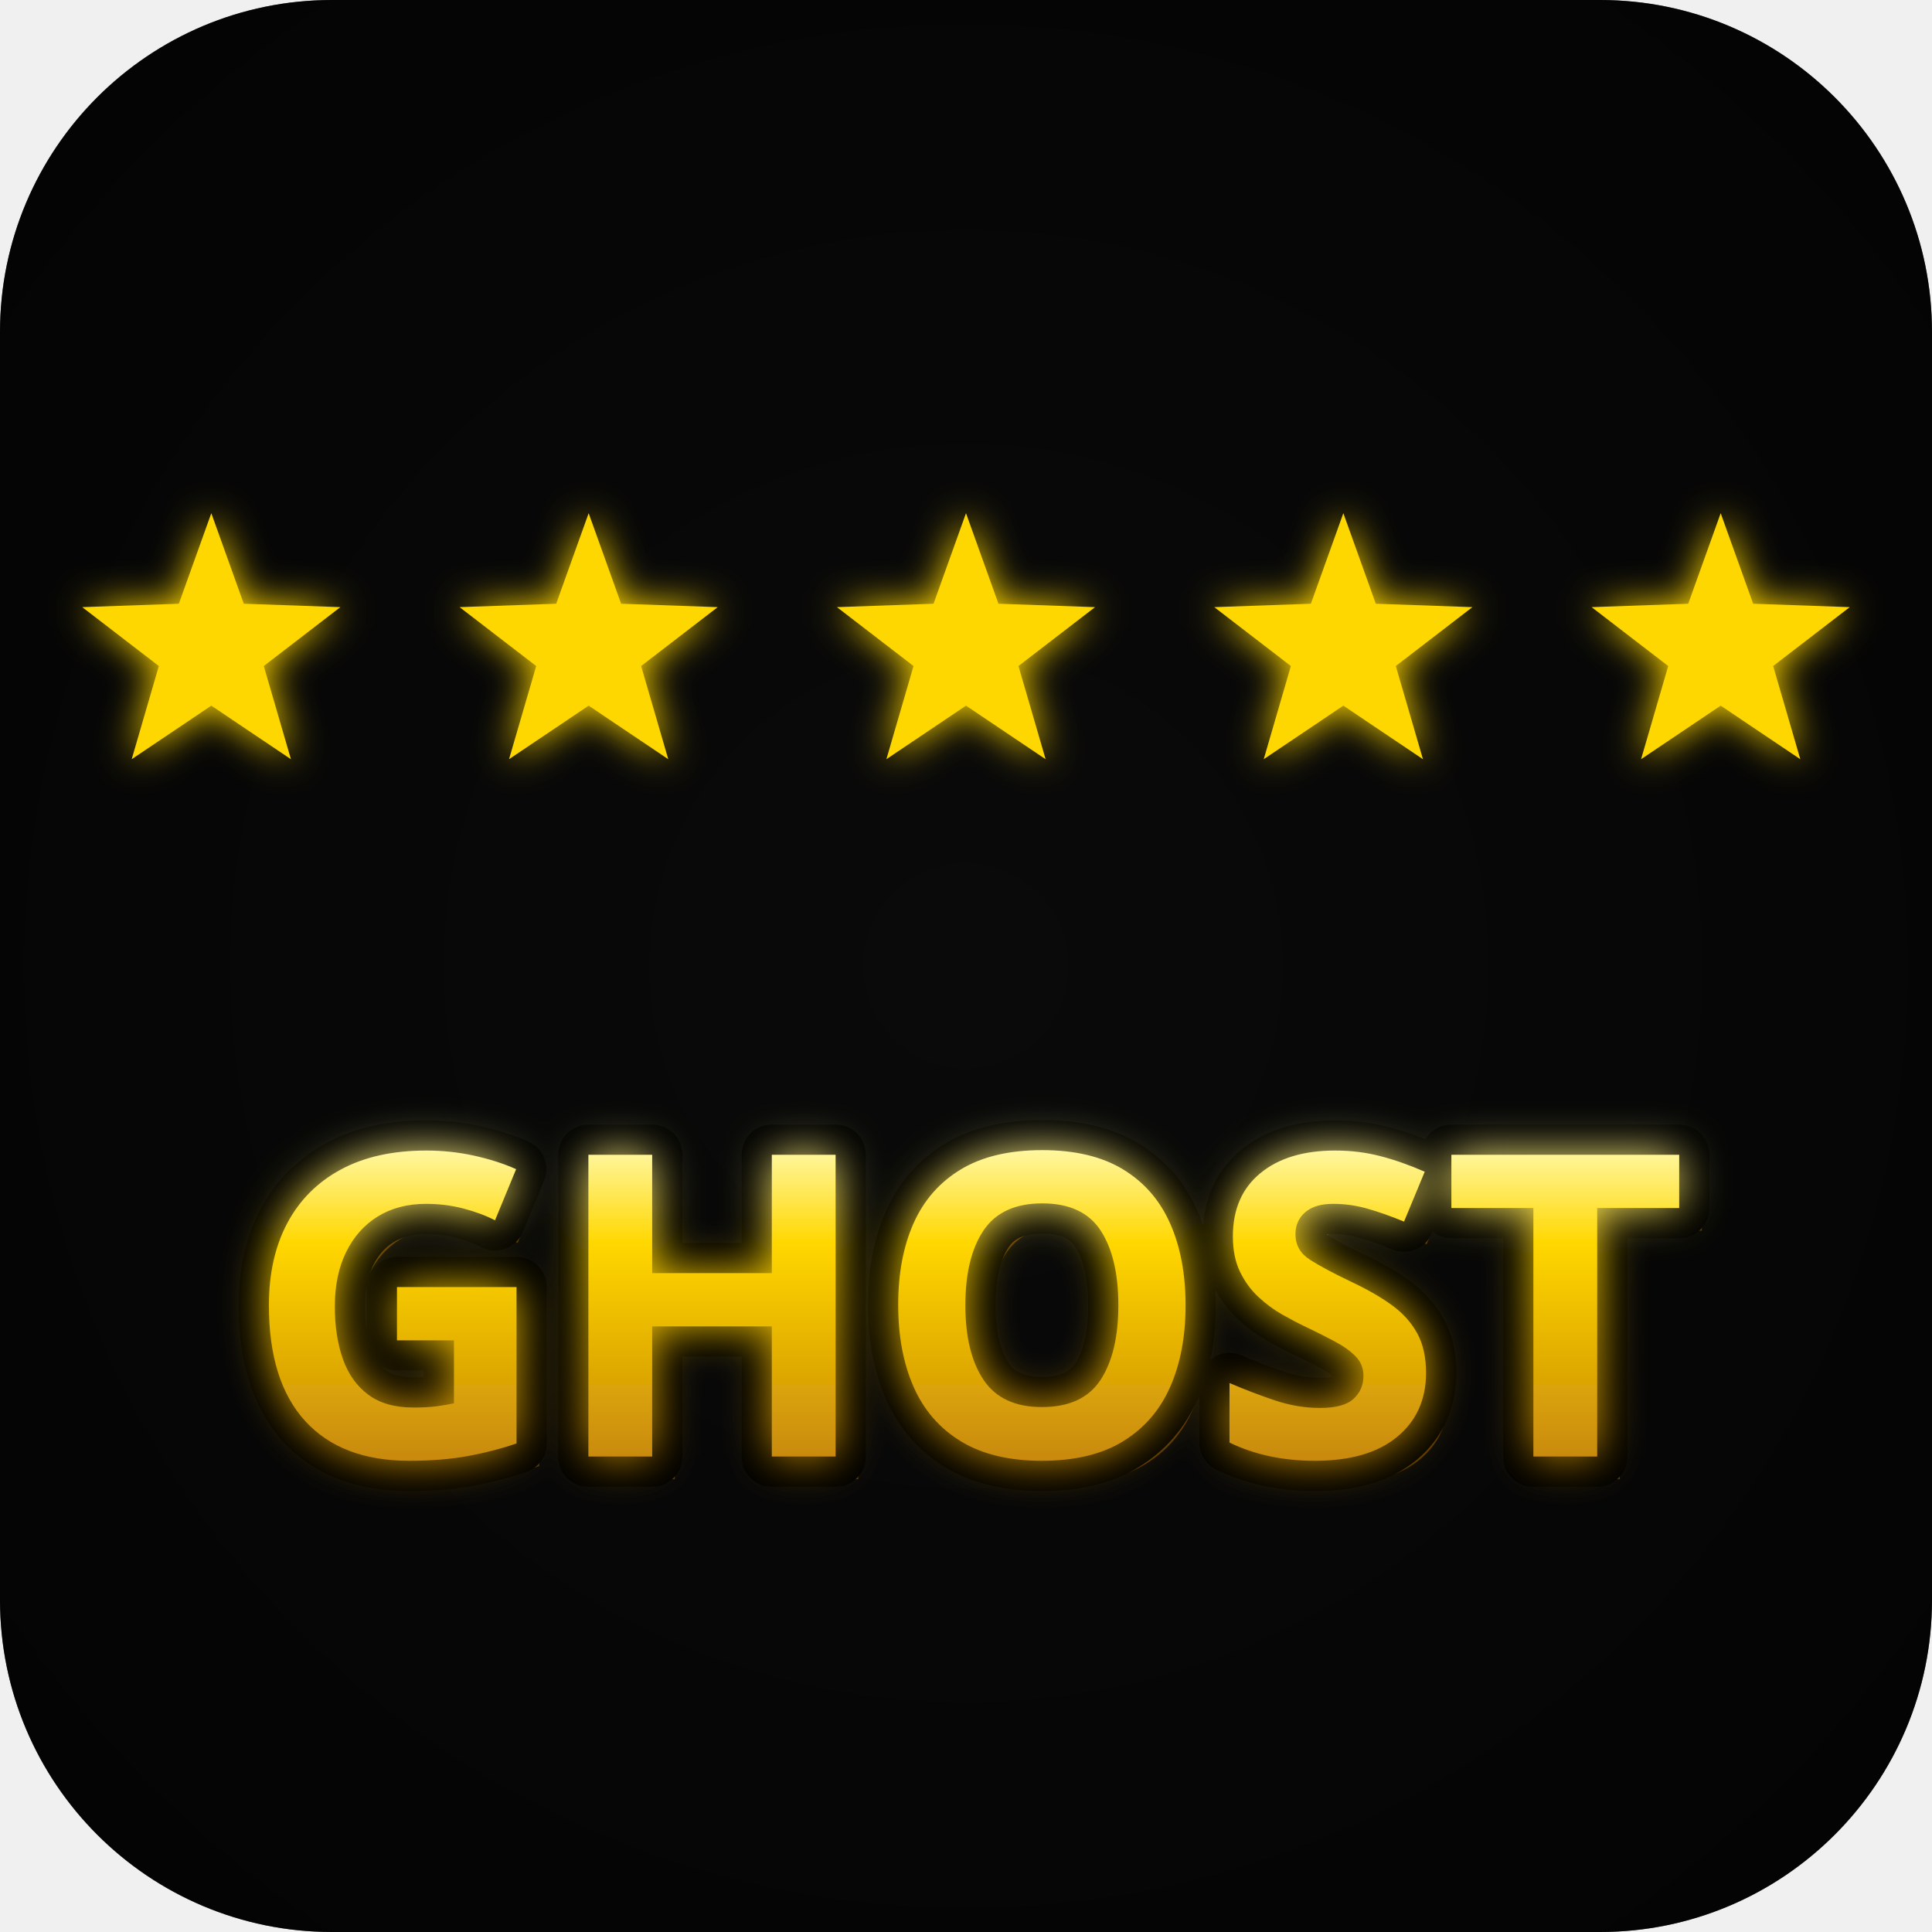
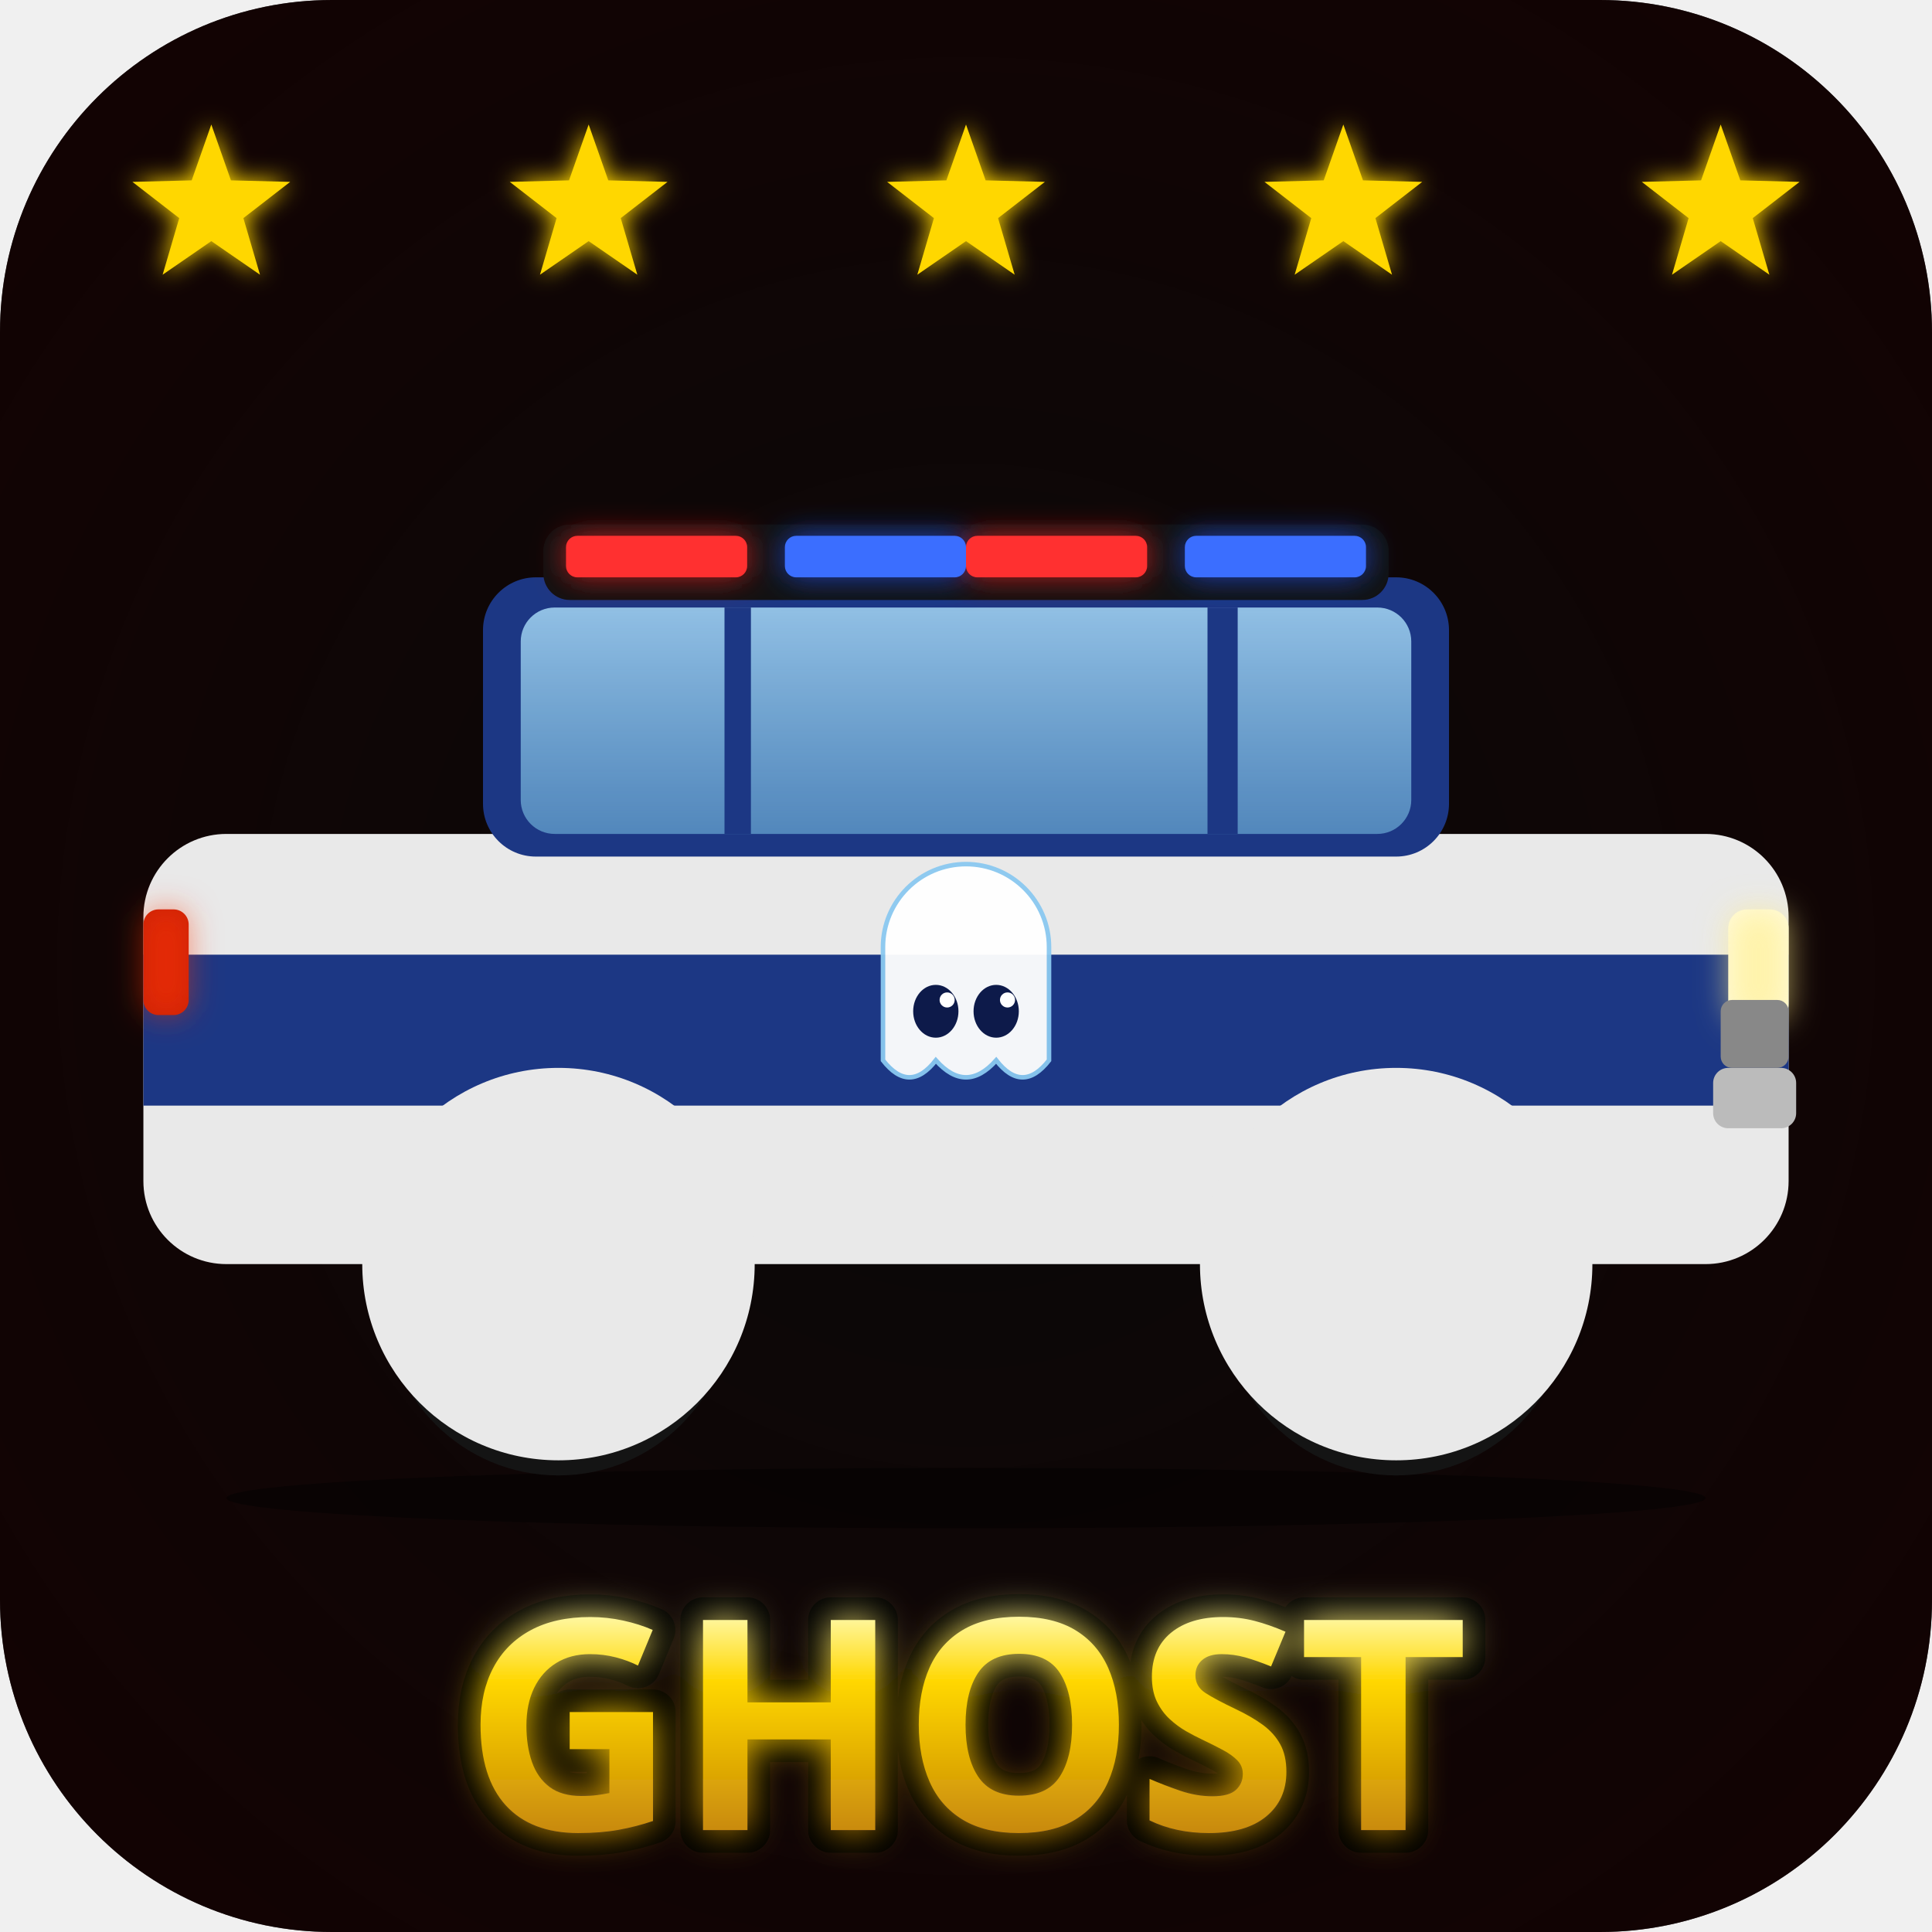
<svg xmlns="http://www.w3.org/2000/svg" viewBox="0 0 512 512">
  <defs>
-     <polygon id="s" points="0,-36 8.6,-12 34.2,-11.1 13.9,4.5 21.1,29.2 0,15 -21.1,29.2 -13.9,4.5 -34.2,-11.1 -8.6,-12" />
+     <polygon id="s" points="0,-22 5.2,-7.2 20.9,-6.8 8.5,2.8 12.9,17.8 0,8.9 -12.9,17.8 -8.5,2.8 -20.9,-6.8 -5.2,-7.2" />
    <filter id="starGlow" x="-50%" y="-50%" width="200%" height="200%">
+       <feGaussianBlur in="SourceGraphic" stdDeviation="3" result="blur" />
+       <feMerge>
+         <feMergeNode in="blur" />
+         <feMergeNode in="SourceGraphic" />
+       </feMerge>
+     </filter>
+     <filter id="lightBloom" x="-80%" y="-80%" width="260%" height="260%">
+       <feGaussianBlur in="SourceGraphic" stdDeviation="4" />
+     </filter>
+     <linearGradient id="goldGrad" x1="0" y1="0" x2="0" y2="1">
+       <stop offset="0%" stop-color="#fff7a0" />
+       <stop offset="30%" stop-color="#ffd700" />
+       <stop offset="100%" stop-color="#c8890a" />
+     </linearGradient>
+     <linearGradient id="glass" x1="0" y1="0" x2="0" y2="1">
+       <stop offset="0%" stop-color="#9ecfef" stop-opacity="0.9" />
+       <stop offset="100%" stop-color="#6aaad4" stop-opacity="0.7" />
+     </linearGradient>
+     <radialGradient id="vignette" cx="50%" cy="50%" r="70%">
+       <stop offset="0%" stop-color="#1a0000" stop-opacity="0" />
+       <stop offset="100%" stop-color="#160000" stop-opacity="0.75" />
+     </radialGradient>
+     <filter id="textGlow" x="-20%" y="-20%" width="140%" height="140%">
      <feGaussianBlur in="SourceGraphic" stdDeviation="5" result="blur" />
      <feMerge>
        <feMergeNode in="blur" />
        <feMergeNode in="SourceGraphic" />
      </feMerge>
    </filter>
-     <filter id="textGlow" x="-20%" y="-20%" width="140%" height="140%">
-       <feGaussianBlur in="SourceGraphic" stdDeviation="6" result="blur" />
-       <feMerge>
-         <feMergeNode in="blur" />
-         <feMergeNode in="SourceGraphic" />
-       </feMerge>
-     </filter>
-     <linearGradient id="goldGrad" x1="0" y1="0" x2="0" y2="1">
-       <stop offset="0%" stop-color="#fff7a0" />
-       <stop offset="30%" stop-color="#ffd700" />
-       <stop offset="100%" stop-color="#c8890a" />
-     </linearGradient>
-     <radialGradient id="vignette" cx="50%" cy="50%" r="70%">
-       <stop offset="0%" stop-color="#000" stop-opacity="0" />
-       <stop offset="100%" stop-color="#000" stop-opacity="0.65" />
-     </radialGradient>
  </defs>
-   <rect width="512" height="512" rx="88" fill="#0a0a0a" />
+   <rect width="512" height="512" rx="88" fill="#090909" />
  <rect width="512" height="512" rx="88" fill="url(#vignette)" />
  <g fill="#ffd700" filter="url(#starGlow)">
-     <use href="#s" transform="translate(56,172)" />
-     <use href="#s" transform="translate(156,172)" />
-     <use href="#s" transform="translate(256,172)" />
-     <use href="#s" transform="translate(356,172)" />
-     <use href="#s" transform="translate(456,172)" />
+     <use href="#s" transform="translate(56,55)" />
+     <use href="#s" transform="translate(156,55)" />
+     <use href="#s" transform="translate(256,55)" />
+     <use href="#s" transform="translate(356,55)" />
+     <use href="#s" transform="translate(456,55)" />
  </g>
-   <text x="262" y="392" font-family="Arial Black, Impact, sans-serif" font-weight="900" font-size="112" fill="#5a3500" text-anchor="middle" textLength="448" lengthAdjust="spacingAndGlyphs">GHOST</text>
-   <text x="256" y="386" font-family="Arial Black, Impact, sans-serif" font-weight="900" font-size="112" fill="none" stroke="#000" stroke-width="16" stroke-linejoin="round" text-anchor="middle" textLength="448" lengthAdjust="spacingAndGlyphs">GHOST</text>
-   <text x="256" y="386" font-family="Arial Black, Impact, sans-serif" font-weight="900" font-size="112" fill="url(#goldGrad)" text-anchor="middle" textLength="448" lengthAdjust="spacingAndGlyphs" filter="url(#textGlow)">GHOST</text>
+   <ellipse cx="256" cy="397" rx="196" ry="8" fill="#000" opacity="0.45" />
+   <circle cx="148" cy="345" r="46" fill="#141414" />
+   <circle cx="148" cy="345" r="27" fill="#2a2a2a" />
+   <circle cx="148" cy="345" r="11" fill="#777" />
+   <circle cx="370" cy="345" r="46" fill="#141414" />
+   <circle cx="370" cy="345" r="27" fill="#2a2a2a" />
+   <circle cx="370" cy="345" r="11" fill="#777" />
+   <rect x="38" y="221" width="436" height="114" rx="22" fill="#e9e9e9" />
+   <rect x="38" y="253" width="436" height="40" fill="#1c3784" />
+   <circle cx="148" cy="335" r="52" fill="#e9e9e9" />
+   <circle cx="370" cy="335" r="52" fill="#e9e9e9" />
+   <rect x="458" y="241" width="16" height="30" rx="5" fill="#fffbe0" />
+   <rect x="458" y="241" width="16" height="30" rx="5" fill="#ffee88" opacity="0.6" filter="url(#lightBloom)" />
+   <rect x="454" y="283" width="22" height="16" rx="4" fill="#bbb" />
+   <rect x="456" y="265" width="18" height="18" rx="3" fill="#888" />
+   <rect x="38" y="241" width="12" height="28" rx="4" fill="#cc2200" />
+   <rect x="38" y="241" width="12" height="28" rx="4" fill="#ff3311" opacity="0.5" filter="url(#lightBloom)" />
+   <rect x="128" y="153" width="256" height="74" rx="14" fill="#1c3784" />
+   <rect x="138" y="161" width="236" height="60" rx="9" fill="url(#glass)" />
+   <rect x="320" y="161" width="8" height="60" fill="#1c3784" />
+   <rect x="192" y="161" width="7" height="60" fill="#1c3784" />
+   <rect x="144" y="139" width="224" height="20" rx="7" fill="#111" />
+   <rect x="150" y="142" width="48" height="11" rx="3" fill="#ff2020" opacity="0.7" filter="url(#lightBloom)" />
+   <rect x="208" y="142" width="48" height="11" rx="3" fill="#2255ff" opacity="0.7" filter="url(#lightBloom)" />
+   <rect x="256" y="142" width="48" height="11" rx="3" fill="#ff2020" opacity="0.7" filter="url(#lightBloom)" />
+   <rect x="314" y="142" width="48" height="11" rx="3" fill="#2255ff" opacity="0.7" filter="url(#lightBloom)" />
+   <rect x="150" y="142" width="48" height="11" rx="3" fill="#ff3030" />
+   <rect x="208" y="142" width="48" height="11" rx="3" fill="#3b6eff" />
+   <rect x="256" y="142" width="48" height="11" rx="3" fill="#ff3030" />
+   <rect x="314" y="142" width="48" height="11" rx="3" fill="#3b6eff" />
+   <g transform="translate(256,273)">
+     <path d="M-22,-22 a22,22 0 0,1 44,0 l0,30 q-7,9 -14,0 q-8,9 -16,0 q-7,9 -14,0 l0,-30 z" fill="white" opacity="0.95" stroke="#8ac8f0" stroke-width="1.2" />
+     <ellipse cx="-8" cy="-5" rx="6" ry="7" fill="#0d1a4a" />
+     <ellipse cx="8" cy="-5" rx="6" ry="7" fill="#0d1a4a" />
+     <circle cx="-5" cy="-8" r="2" fill="white" />
+     <circle cx="11" cy="-8" r="2" fill="white" />
+   </g>
+   <text x="259" y="488" font-family="Arial Black, Impact, sans-serif" font-weight="900" font-size="78" fill="#5a3500" text-anchor="middle" textLength="448" lengthAdjust="spacingAndGlyphs">GHOST</text>
+   <text x="256" y="485" font-family="Arial Black, Impact, sans-serif" font-weight="900" font-size="78" fill="none" stroke="#000" stroke-width="12" stroke-linejoin="round" text-anchor="middle" textLength="448" lengthAdjust="spacingAndGlyphs">GHOST</text>
+   <text x="256" y="485" font-family="Arial Black, Impact, sans-serif" font-weight="900" font-size="78" fill="url(#goldGrad)" text-anchor="middle" textLength="448" lengthAdjust="spacingAndGlyphs" filter="url(#textGlow)">GHOST</text>
</svg>
